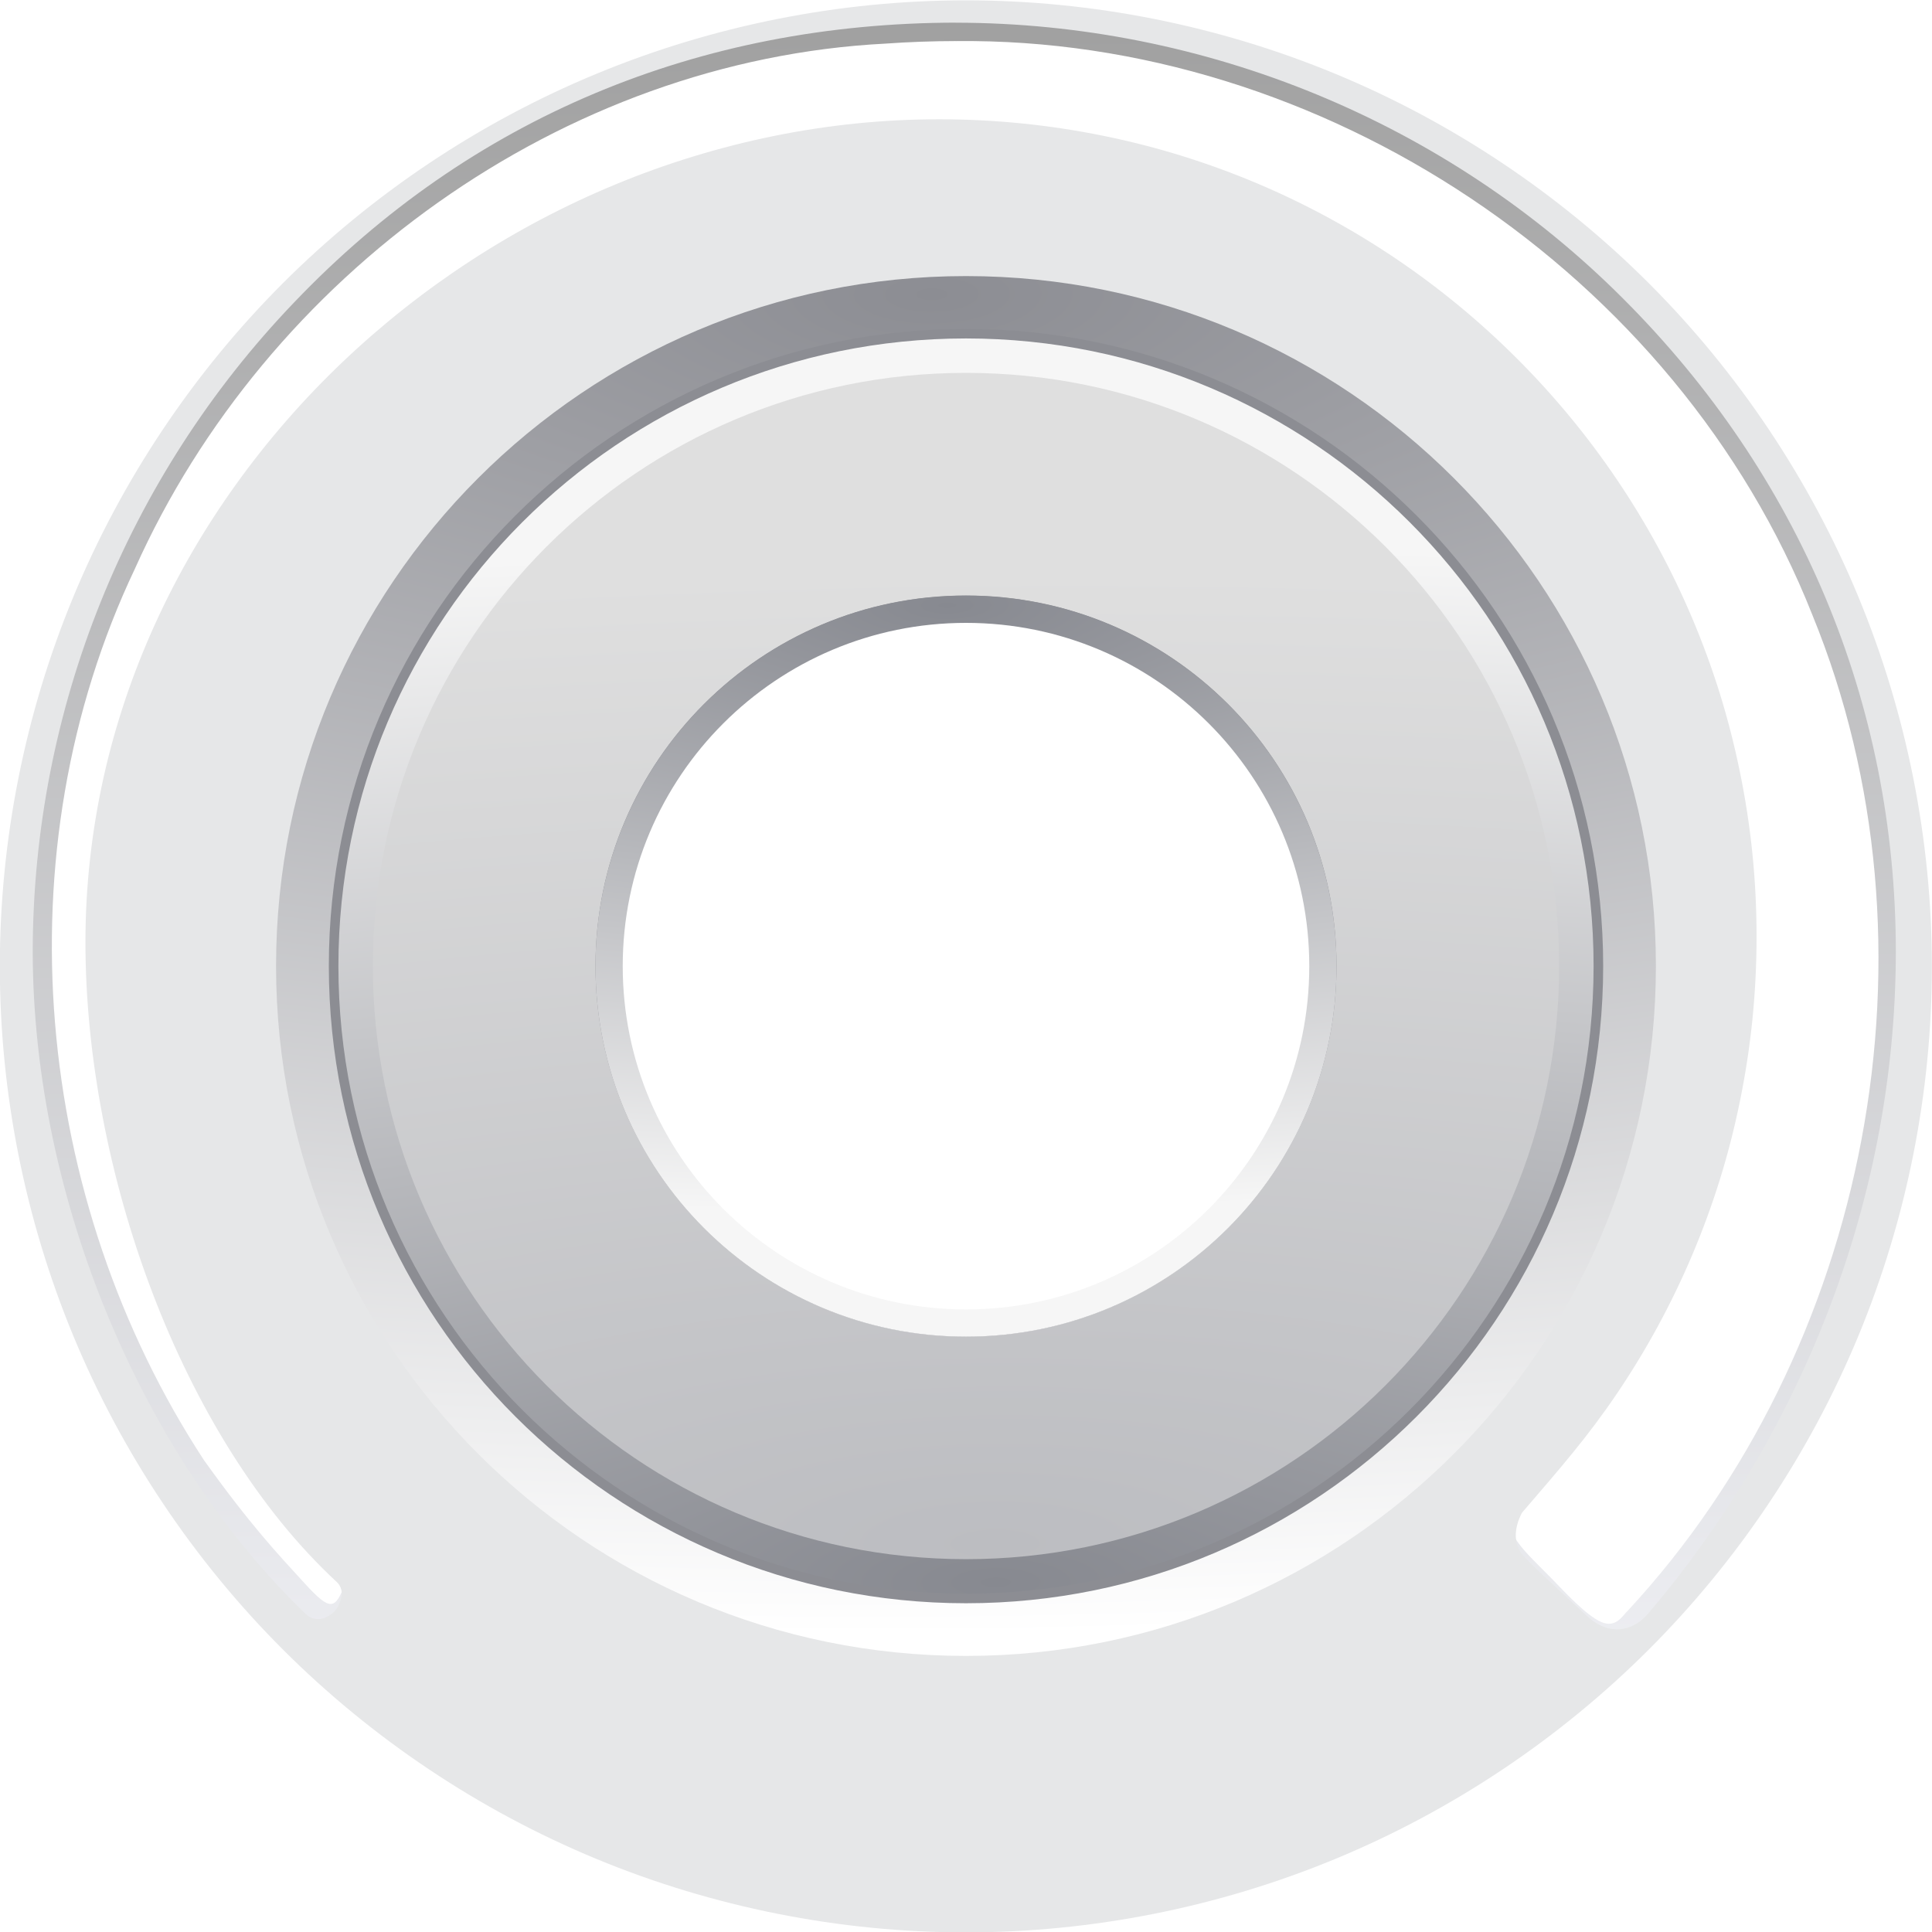
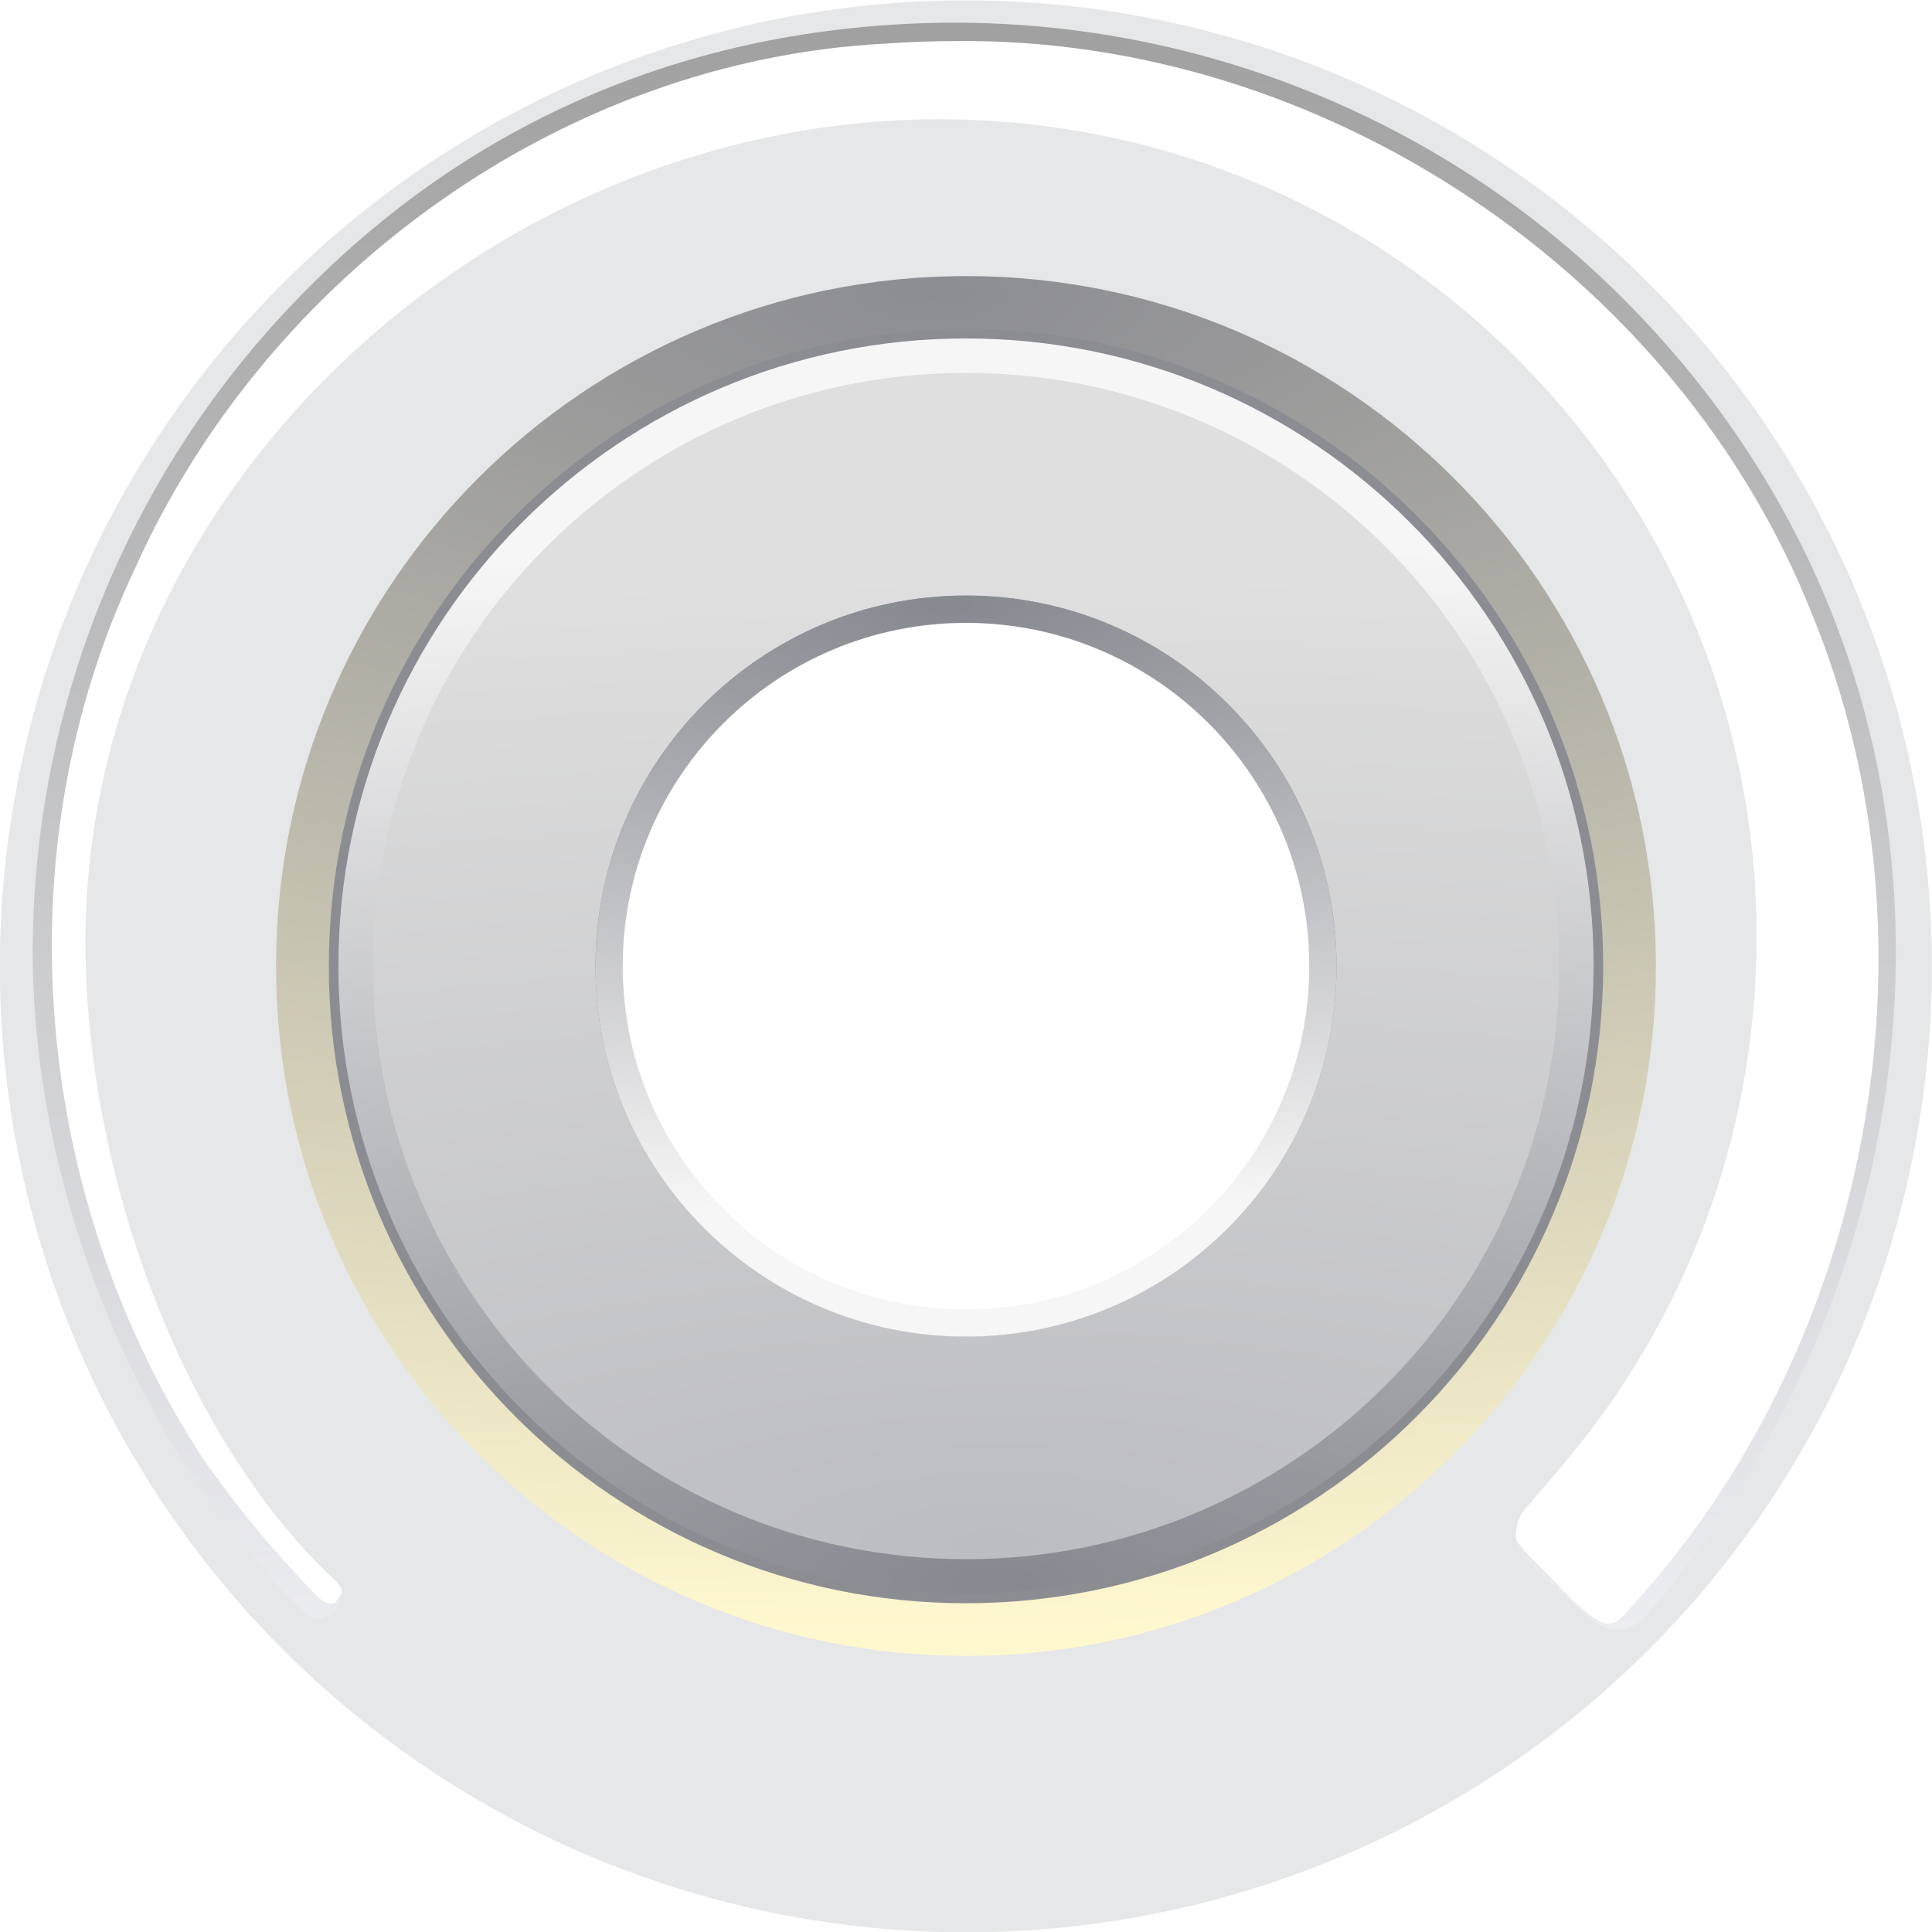
<svg xmlns="http://www.w3.org/2000/svg" xmlns:xlink="http://www.w3.org/1999/xlink" id="svg4451" height="28.222mm" width="28.222mm" version="1.1" viewBox="0 0 100 100">
  <defs id="defs4453">
    <linearGradient id="linearGradient4197">
      <stop id="stop4199" stop-color="#878990" offset="0" />
      <stop id="stop4201" stop-color="#f6f6f6" offset="1" />
    </linearGradient>
    <radialGradient id="radialGradient52746-0-4-0" gradientUnits="userSpaceOnUse" cy="991.7" cx="1007" gradientTransform="matrix(-.0050064 -.5805 1.8349 -.015825 -2300 975.09)" r="86.621">
      <stop id="stop4169" stop-color="#bcbdc1" offset="0" />
      <stop id="stop4171" stop-color="#dfdfdf" offset="1" />
    </radialGradient>
    <radialGradient id="radialGradient52746-0-9-15-6" xlink:href="#linearGradient4197" gradientUnits="userSpaceOnUse" cy="991.7" cx="1007" gradientTransform="matrix(-.0053377 -.61891 1.9563 -.016872 -2420 1016.8)" r="86.621" />
    <radialGradient id="radialGradient52746-0-9-6-5-6" gradientUnits="userSpaceOnUse" cy="991.7" cx="1007" gradientTransform="matrix(.005823 .80069 -2.1343 .015521 1622.1 -511.53)" r="86.621">
      <stop id="stop4270" stop-color="#8c8d93" offset="0" />
-       <stop id="stop4272" stop-color="#fff" offset="1" />
+       <stop id="stop4272" stop-color="#FFF8CF" offset="1" />
    </radialGradient>
    <radialGradient id="radialGradient52746-0-9-1-0-9" xlink:href="#linearGradient4197" gradientUnits="userSpaceOnUse" cy="991.7" cx="1007" gradientTransform="matrix(.0031272 .3626 -1.1462 .0098849 645.7 -48.682)" r="86.621" />
    <linearGradient id="linearGradient4424" y2="392.18" gradientUnits="userSpaceOnUse" x2="-369.32" gradientTransform="translate(109.7 -2.7245)" y1="293.68" x1="-370.65">
      <stop id="stop4418" stop-color="#a0a0a0" offset="0" />
      <stop id="stop4420" stop-color="#f9faff" offset="1" />
    </linearGradient>
  </defs>
  <g id="layer1" transform="translate(536.86 -294.93)">
    <g id="g4501">
      <g id="g4497" transform="translate(-226.72 4.7227)">
        <path id="path4414" d="m-260.16 290.67c-19.168-0.221-37.725 11.849-45.288 29.465-7.973 17.434-4.455 39.289 8.583 53.342 12.841 14.512 34.573 20.101 52.82 13.575 18.4-6.082 32.096-23.857 33.289-43.199 1.658-19.306-9.282-38.901-26.591-47.615-7.012-3.649-14.91-5.569-22.813-5.568zm-0.514 1.664c18.978-0.215 37.342 12.022 44.334 29.683 7.037 17.181 2.95 38.084-9.555 51.571-0.231 0.199-0.585 0.916-1.367 0.573-0.782-0.343-1.868-1.533-2.568-2.251-1.331-1.365-2.752-2.532-1.862-3.509 12.362-14.017 15.466-38.947 4.386-53.994-10.077-14.664-29.972-21.296-46.858-15.752-18.125 5.321-32.394 23.295-31.109 42.522 0.686 11.361 4.91 22.828 13.013 30.964-0.527 1.386-0.759 1.495-2.089 0.044-1.418-1.547-2.829-3.042-5.223-6.384-8.845-13.499-10.547-31.498-3.58-46.167 6.801-15.182 22.122-26.317 38.859-27.17 1.204-0.086 2.411-0.129 3.618-0.131zm0.432 28.711c2.66-0.033 5.8 0.632 8.362 1.893 2.815 1.323 5.399 3.509 7.166 5.947 2.978 3.952 4.235 9.364 3.543 13.916-0.636 5.085-3.598 9.93-7.644 12.856-3.901 2.96-9.319 4.227-13.796 3.572-4.208-0.541-8.093-2.456-11.106-5.464-2.839-2.842-4.766-6.546-5.4-10.683-0.416-2.855-0.259-5.548 0.642-8.524 1.145-3.852 3.785-7.489 6.978-9.79 3.174-2.373 7.357-3.73 11.256-3.724zm-1.715 0.086c-0.054 0.002-0.008 0.009 0 0zm-1.398 0.184c-0.033 0.002-0.002 0.009 0 0zm-13.438 9.377c-0.025 0.037 0.004 0.009 0 0zm-0.447 0.828c-0.026 0.048 0.005 0.009 0 0zm-0.77 1.717c-0.02 0.048 0.005 0.009 0 0zm-0.719 2.236c-0.016 0.056 0.006 0.012 0 0zm-0.51 6.533c0.001 0.054 0.009 0.008 0 0zm0.184 1.398c0.003 0.031 0.008 0.005 0 0zm9.377 13.438c0.037 0.025 0.009-0.004 0 0zm0.828 0.447c0.048 0.026 0.009-0.005 0 0zm1.717 0.77c0.048 0.02 0.009-0.005 0 0zm2.236 0.719c0.056 0.016 0.012-0.006 0 0zm6.533 0.51c0.054-0.002 0.008-0.009 0 0zm1.398-0.184c0.033-0.002 0.002-0.009 0 0zm13.438-9.377c0.025-0.037-0.004-0.009 0 0zm0.447-0.828c0.026-0.048-0.005-0.009 0 0zm0.77-1.717c0.02-0.048-0.005-0.009 0 0zm0.719-2.236c0.016-0.056-0.006-0.012 0 0zm0.51-6.533c-0.002-0.054-0.009-0.008 0 0zm-0.184-1.398c-0.003-0.031-0.008-0.005 0 0zm-9.377-13.438c-0.037-0.025-0.009 0.004 0 0zm-0.828-0.447c-0.048-0.026-0.009 0.005 0 0zm-1.717-0.77c-0.048-0.02-0.009 0.005 0 0zm-2.236-0.719c-0.056-0.016-0.012 0.006 0 0zm-20.057 7.769c-0.015 0.004 0.008 0.022 0 0zm-2.617 16.232 0.006 0.008zm33.26 5.356 0.002 0.002zm-6.086 5.516h0.002zm-3.795 1.627v0.002z" fill="url(#linearGradient4424)" />
        <path id="path4402" d="m-280.11 288.16c-6.45 0-12.898 1.284-18.857 3.752-5.959 2.468-11.425 6.121-15.986 10.682-4.561 4.561-8.213 10.027-10.682 15.986-2.468 5.959-3.752 12.407-3.752 18.857 0 6.45 1.284 12.898 3.752 18.857 2.468 5.959 6.121 11.425 10.682 15.986 4.561 4.561 10.027 8.213 15.986 10.682 5.959 2.468 12.407 3.752 18.857 3.752 6.45-0 12.898-1.284 18.857-3.752 5.959-2.468 11.425-6.121 15.986-10.682 4.561-4.561 8.213-10.027 10.682-15.986 2.468-5.959 3.752-12.407 3.752-18.857-0-6.45-1.284-12.898-3.752-18.857-2.468-5.959-6.121-11.425-10.682-15.986-4.561-4.561-10.027-8.213-15.986-10.682-5.959-2.468-12.407-3.752-18.857-3.752zm-0.516 1.141a0.723 0.723 0 0 1 0.002 0c12.714 0.011 25.044 5.066 34.031 14.064 8.987 8.976 13.911 20.601 13.922 33.309-0.01 13.081-5.126 24.968-12.645 33.791-0.425 0.498-1.011 0.805-1.603 0.791-0.592-0.014-1.112-0.306-1.537-0.707-0.492-0.464-1.272-1.173-1.951-1.807-0.34-0.317-0.655-0.615-0.902-0.861-0.124-0.123-0.23-0.232-0.32-0.332-0.09-0.1-0.153-0.15-0.252-0.342-0.24-0.466-0.193-0.922-0.111-1.258 0.041-0.168 0.095-0.312 0.152-0.436 0.057-0.123 0.059-0.185 0.24-0.367l-0.037 0.039c1.827-2.128 3.243-3.741 4.74-5.957 1.499-2.218 2.789-4.587 3.844-7.08 0.527-1.247 0.998-2.527 1.404-3.832 0.406-1.305 0.746-2.635 1.023-3.992 0.278-1.357 0.492-2.74 0.635-4.141 0.142-1.402 0.215-2.824 0.215-4.264 0-1.44-0.072-2.862-0.215-4.264-0.142-1.401-0.357-2.781-0.635-4.139-0.278-1.357-0.618-2.689-1.023-3.994-0.406-1.305-0.877-2.585-1.404-3.832-1.055-2.494-2.345-4.862-3.844-7.08-1.498-2.218-3.205-4.284-5.092-6.17-1.886-1.887-3.95-3.594-6.168-5.092-2.218-1.498-4.586-2.789-7.08-3.844-1.246-0.527-2.526-0.996-3.832-1.402-1.305-0.406-2.639-0.748-3.996-1.025-1.357-0.278-2.735-0.49-4.137-0.633-1.402-0.142-2.827-0.217-4.266-0.217-1.439 0-2.868 0.074-4.283 0.219-1.415 0.144-2.816 0.361-4.199 0.643-1.382 0.282-2.746 0.631-4.088 1.043-1.342 0.412-2.658 0.885-3.949 1.42-2.583 1.069-5.058 2.377-7.387 3.894-2.328 1.517-4.513 3.244-6.516 5.15-2.003 1.906-3.823 3.992-5.43 6.229-0.804 1.118-1.555 2.274-2.246 3.463-0.691 1.189-1.322 2.412-1.893 3.666-0.57 1.254-1.079 2.537-1.52 3.846-0.441 1.31-0.815 2.645-1.117 4.004-0.302 1.359-0.532 2.743-0.688 4.144-0.156 1.402-0.236 2.823-0.236 4.26-0 1.438 0.076 2.914 0.223 4.406 0.147 1.492 0.368 3.002 0.656 4.514 0.288 1.512 0.645 3.022 1.068 4.519 0.424 1.497 0.914 2.981 1.467 4.43 0.552 1.449 1.167 2.865 1.842 4.232 0.675 1.368 1.408 2.689 2.197 3.941 0.79 1.253 1.633 2.44 2.529 3.545 0.896 1.105 1.847 2.127 2.844 3.053 0.173 0.161 0.231 0.365 0.244 0.492 0.013 0.127-0.001 0.207-0.014 0.271-0.025 0.129-0.056 0.202-0.078 0.26a0.723 0.723 0 0 1 -0.021 0.051s-0.122 0.488-0.744 0.74c0.028-0.011-0.129 0.076-0.359 0.074-0.23-0.002-0.474-0.126-0.615-0.262-8.232-7.905-13.917-21.064-13.928-33.803a0.723 0.723 0 0 1 0 -0.002c0.021-12.334 4.793-24.185 13.326-33.092l0.002-0.002c9.024-9.461 20.692-14.256 33.754-14.277zm0.516 29.682c-0.977 0 1.882 0.071 0.906 0.023-0.976-0.048 1.875 0.162 0.902 0.066-0.972-0.096 1.865 0.253 0.898 0.109-0.966-0.143 1.851 0.347 0.893 0.156-0.958-0.191 1.832 0.435 0.885 0.197-0.948-0.237 1.808 0.526 0.873 0.242-0.935-0.284 1.779 0.612 0.859 0.283-0.92-0.329 1.748 0.7 0.846 0.326-0.902-0.374 1.711 0.785 0.828 0.367-0.883-0.418 1.67 0.869 0.809 0.408-0.862-0.46 1.627 0.948 0.789 0.445-0.838-0.502 1.578 1.029 0.766 0.486-0.812-0.543 1.525 1.103 0.74 0.521-0.785-0.582 1.468 1.176 0.713 0.557-0.755-0.62 1.409 1.248 0.686 0.592-0.724-0.656 1.347 1.316 0.656 0.625-0.691-0.691 1.281 1.38 0.625 0.656-0.656-0.724 1.212 1.441 0.592 0.686-0.62-0.755 1.139 1.498 0.557 0.713-0.582-0.785 1.064 1.552 0.521 0.74-0.543-0.812 0.989 1.603 0.486 0.766-0.502-0.838 0.906 1.651 0.445 0.789-0.46-0.862 0.826 1.692 0.408 0.809-0.418-0.883 0.741 1.731 0.367 0.828-0.374-0.902 0.655 1.766 0.326 0.846-0.329-0.92 0.567 1.794 0.283 0.859-0.284-0.935 0.48 1.821 0.242 0.873-0.237-0.948 0.388 1.843 0.197 0.885-0.191-0.958 0.3 1.859 0.156 0.893-0.143-0.966 0.205 1.871 0.109 0.898-0.096-0.972 0.114 1.878 0.066 0.902-0.048-0.976 0.023 1.883 0.023 0.906-0-0.977-0.071 1.882-0.023 0.906 0.048-0.976-0.162 1.875-0.066 0.902 0.096-0.972-0.253 1.865-0.109 0.898 0.143-0.966-0.347 1.851-0.156 0.893 0.191-0.958-0.435 1.832-0.197 0.885 0.237-0.948-0.526 1.808-0.242 0.873 0.284-0.935-0.612 1.779-0.283 0.859 0.329-0.92-0.7 1.748-0.326 0.846 0.374-0.902-0.785 1.711-0.367 0.828s-0.869 1.67-0.408 0.809c0.46-0.862-0.948 1.627-0.445 0.789 0.502-0.838-1.029 1.578-0.486 0.766 0.543-0.812-1.103 1.525-0.521 0.74 0.582-0.785-1.176 1.468-0.557 0.713 0.62-0.755-1.248 1.409-0.592 0.686 0.656-0.724-1.316 1.347-0.625 0.656 0.691-0.691-1.38 1.281-0.656 0.625 0.724-0.656-1.441 1.212-0.686 0.592 0.755-0.62-1.498 1.139-0.713 0.557 0.785-0.582-1.552 1.064-0.74 0.521 0.812-0.543-1.603 0.989-0.766 0.486 0.838-0.502-1.651 0.906-0.789 0.445 0.862-0.46-1.692 0.826-0.809 0.408 0.883-0.418-1.731 0.741-0.828 0.367 0.902-0.374-1.765 0.655-0.846 0.326 0.92-0.329-1.794 0.567-0.859 0.283 0.935-0.284-1.821 0.48-0.873 0.242 0.948-0.237-1.843 0.388-0.885 0.197 0.958-0.191-1.859 0.3-0.893 0.156 0.966-0.143-1.871 0.205-0.898 0.109 0.972-0.096-1.878 0.114-0.902 0.066 0.976-0.048-1.883 0.023-0.906 0.023 0.977-0-1.882-0.071-0.906-0.023 0.976 0.048-1.875-0.162-0.902-0.066 0.972 0.096-1.865-0.253-0.898-0.109 0.966 0.143-1.851-0.347-0.893-0.156 0.958 0.191-1.832-0.435-0.885-0.197 0.948 0.237-1.808-0.526-0.873-0.242 0.935 0.284-1.779-0.612-0.859-0.283 0.92 0.329-1.748-0.7-0.846-0.326 0.902 0.374-1.711-0.785-0.828-0.367s-1.67-0.869-0.809-0.408c0.862 0.46-1.627-0.948-0.789-0.445 0.838 0.502-1.578-1.029-0.766-0.486 0.812 0.543-1.525-1.103-0.74-0.521 0.785 0.582-1.468-1.176-0.713-0.557 0.755 0.62-1.409-1.248-0.686-0.592 0.724 0.656-1.347-1.316-0.656-0.625 0.691 0.691-1.281-1.38-0.625-0.656 0.656 0.724-1.212-1.441-0.592-0.686 0.62 0.755-1.139-1.498-0.557-0.713 0.582 0.785-1.064-1.552-0.521-0.74 0.543 0.812-0.989-1.603-0.486-0.766 0.502 0.838-0.906-1.651-0.445-0.789 0.46 0.862-0.826-1.692-0.408-0.809 0.418 0.883-0.741-1.731-0.367-0.828 0.374 0.902-0.655-1.765-0.326-0.846 0.329 0.92-0.567-1.794-0.283-0.859 0.284 0.935-0.48-1.821-0.242-0.873 0.237 0.948-0.388-1.843-0.197-0.885 0.191 0.958-0.3-1.859-0.156-0.893 0.143 0.966-0.205-1.871-0.109-0.898 0.096 0.972-0.114-1.878-0.066-0.902 0.048 0.976-0.023-1.883-0.023-0.906 0 0.977 0.071-1.882 0.023-0.906-0.048 0.976 0.162-1.875 0.066-0.902-0.096 0.972 0.253-1.865 0.109-0.898-0.143 0.966 0.347-1.851 0.156-0.893-0.191 0.958 0.435-1.832 0.197-0.885-0.237 0.948 0.526-1.808 0.242-0.873-0.284 0.935 0.612-1.779 0.283-0.859-0.329 0.92 0.7-1.748 0.326-0.846-0.374 0.902 0.785-1.711 0.367-0.828-0.418 0.883 0.869-1.67 0.408-0.809-0.46 0.862 0.948-1.627 0.445-0.789-0.502 0.838 1.029-1.578 0.486-0.766-0.543 0.812 1.103-1.525 0.521-0.74-0.582 0.785 1.176-1.468 0.557-0.713-0.62 0.755 1.248-1.409 0.592-0.686-0.656 0.724 1.316-1.347 0.625-0.656-0.691 0.691 1.38-1.281 0.656-0.625-0.724 0.656 1.441-1.212 0.686-0.592-0.755 0.62 1.498-1.139 0.713-0.557-0.785 0.582 1.552-1.064 0.74-0.521-0.812 0.543 1.603-0.989 0.766-0.486-0.838 0.502 1.651-0.906 0.789-0.445-0.862 0.46 1.692-0.826 0.809-0.408-0.883 0.418 1.731-0.741 0.828-0.367-0.902 0.374 1.765-0.655 0.846-0.326-0.92 0.329 1.794-0.567 0.859-0.283-0.935 0.284 1.821-0.48 0.873-0.242-0.948 0.237 1.843-0.388 0.885-0.197-0.958 0.191 1.859-0.3 0.893-0.156-0.966 0.143 1.871-0.205 0.898-0.109-0.972 0.096 1.878-0.114 0.902-0.066-0.976 0.048 1.883-0.023 0.906-0.023z" transform="matrix(1.0147 0 0 1.0147 24.08 -2.1712)" fill="#e6e7e8" />
      </g>
      <g id="g4957">
        <path id="path52738-1-8-5-0-9" fill="url(#radialGradient52746-0-9-6-5-6)" d="m-486.86 309.22a35.709 35.709 0 0 0 -35.711 35.709 35.709 35.709 0 0 0 35.711 35.711 35.709 35.709 0 0 0 35.709 -35.711 35.709 35.709 0 0 0 -35.709 -35.709zm0 16.533a19.177 19.177 0 0 1 19.176 19.176 19.177 19.177 0 0 1 -19.176 19.178 19.177 19.177 0 0 1 -19.178 -19.178 19.177 19.177 0 0 1 19.178 -19.176z" />
        <path id="path52738-1-8-4-8" d="m-486.86 312.2a32.733 32.733 0 0 0 -32.732 32.734 32.733 32.733 0 0 0 32.732 32.732 32.733 32.733 0 0 0 32.732 -32.732 32.733 32.733 0 0 0 -32.732 -32.734zm0 13.557a19.177 19.177 0 0 1 19.178 19.178 19.177 19.177 0 0 1 -19.178 19.176 19.177 19.177 0 0 1 -19.178 -19.176 19.177 19.177 0 0 1 19.178 -19.178z" stroke="#8c8d93" stroke-width=".496" fill="url(#radialGradient52746-0-9-15-6)" />
        <path id="path52738-1-4-6" fill="url(#radialGradient52746-0-4-0)" d="m-486.86 314.23a30.702 30.702 0 0 0 -30.701 30.701 30.702 30.702 0 0 0 30.701 30.701 30.702 30.702 0 0 0 30.701 -30.701 30.702 30.702 0 0 0 -30.701 -30.701zm0 11.523a19.177 19.177 0 0 1 19.178 19.178 19.177 19.177 0 0 1 -19.178 19.178 19.177 19.177 0 0 1 -19.178 -19.178 19.177 19.177 0 0 1 19.178 -19.178z" />
        <path id="path52738-1-8-9-4-0" fill="url(#radialGradient52746-0-9-1-0-9)" d="m-486.86 325.76a19.177 19.177 0 0 0 -19.178 19.178 19.177 19.177 0 0 0 19.178 19.178 19.177 19.177 0 0 0 19.178 -19.178 19.177 19.177 0 0 0 -19.178 -19.178zm0 1.41a17.768 17.768 0 0 1 17.768 17.768 17.768 17.768 0 0 1 -17.768 17.768 17.768 17.768 0 0 1 -17.768 -17.768 17.768 17.768 0 0 1 17.768 -17.768z" />
      </g>
    </g>
  </g>
</svg>
